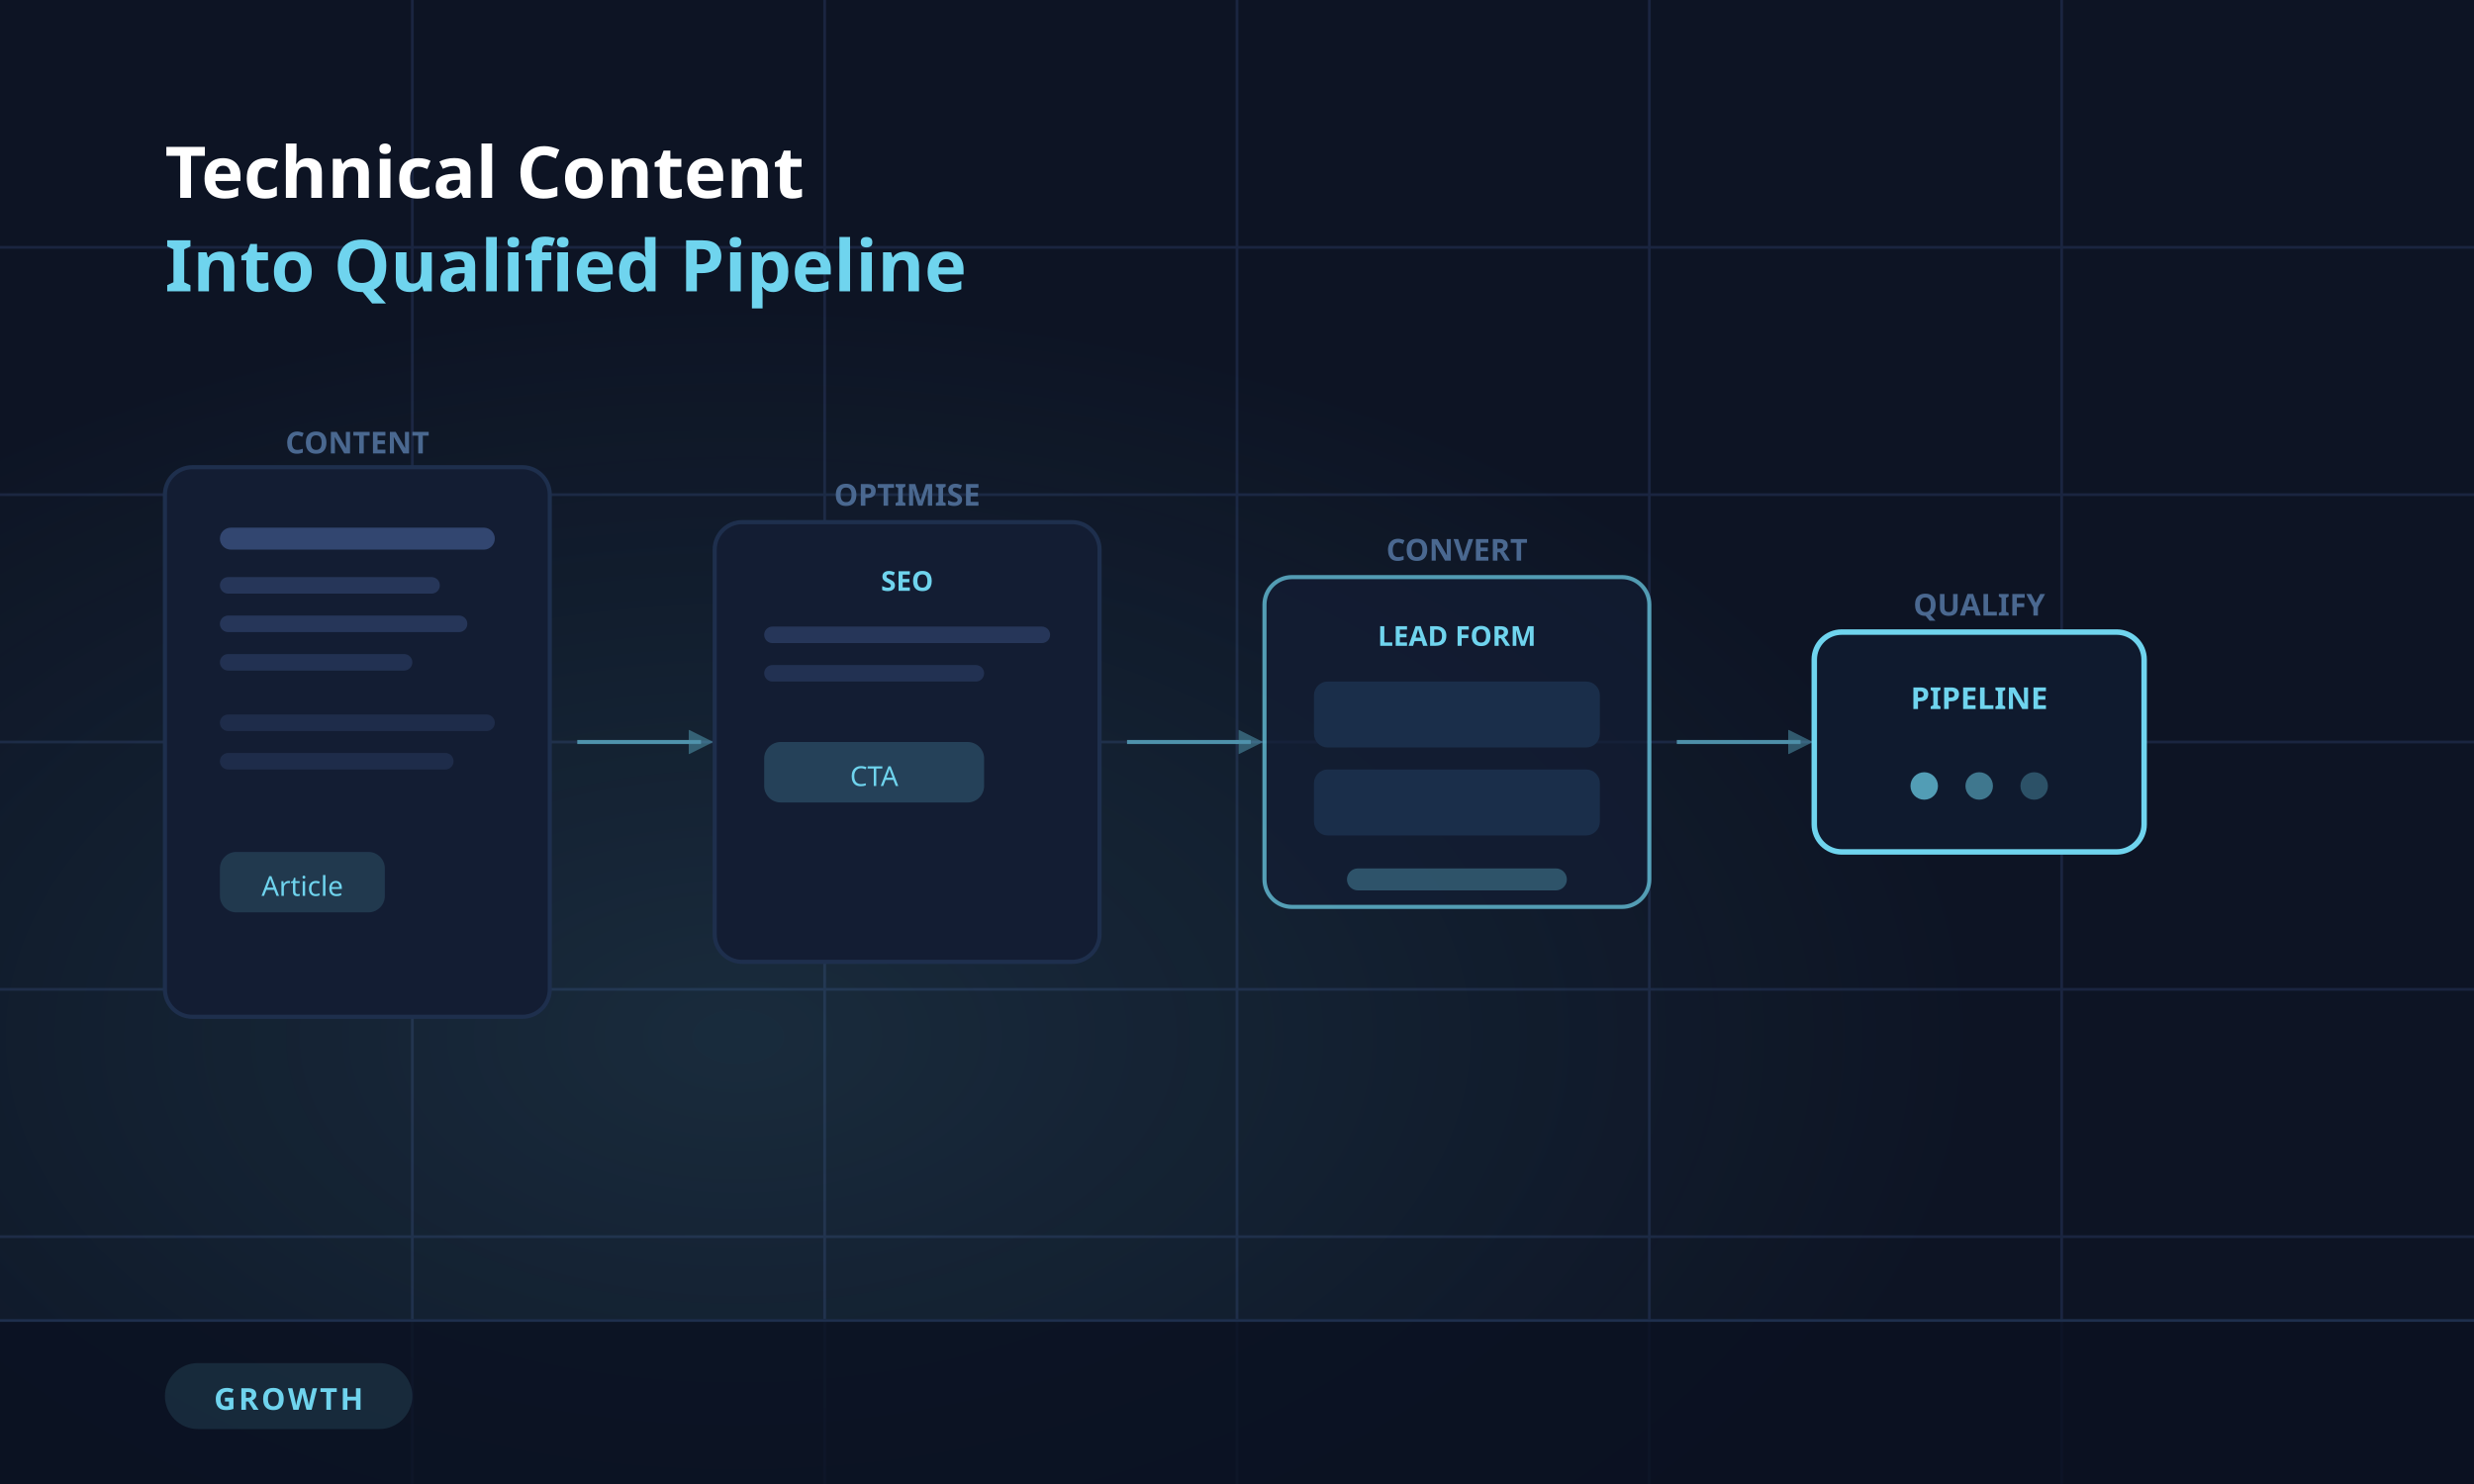
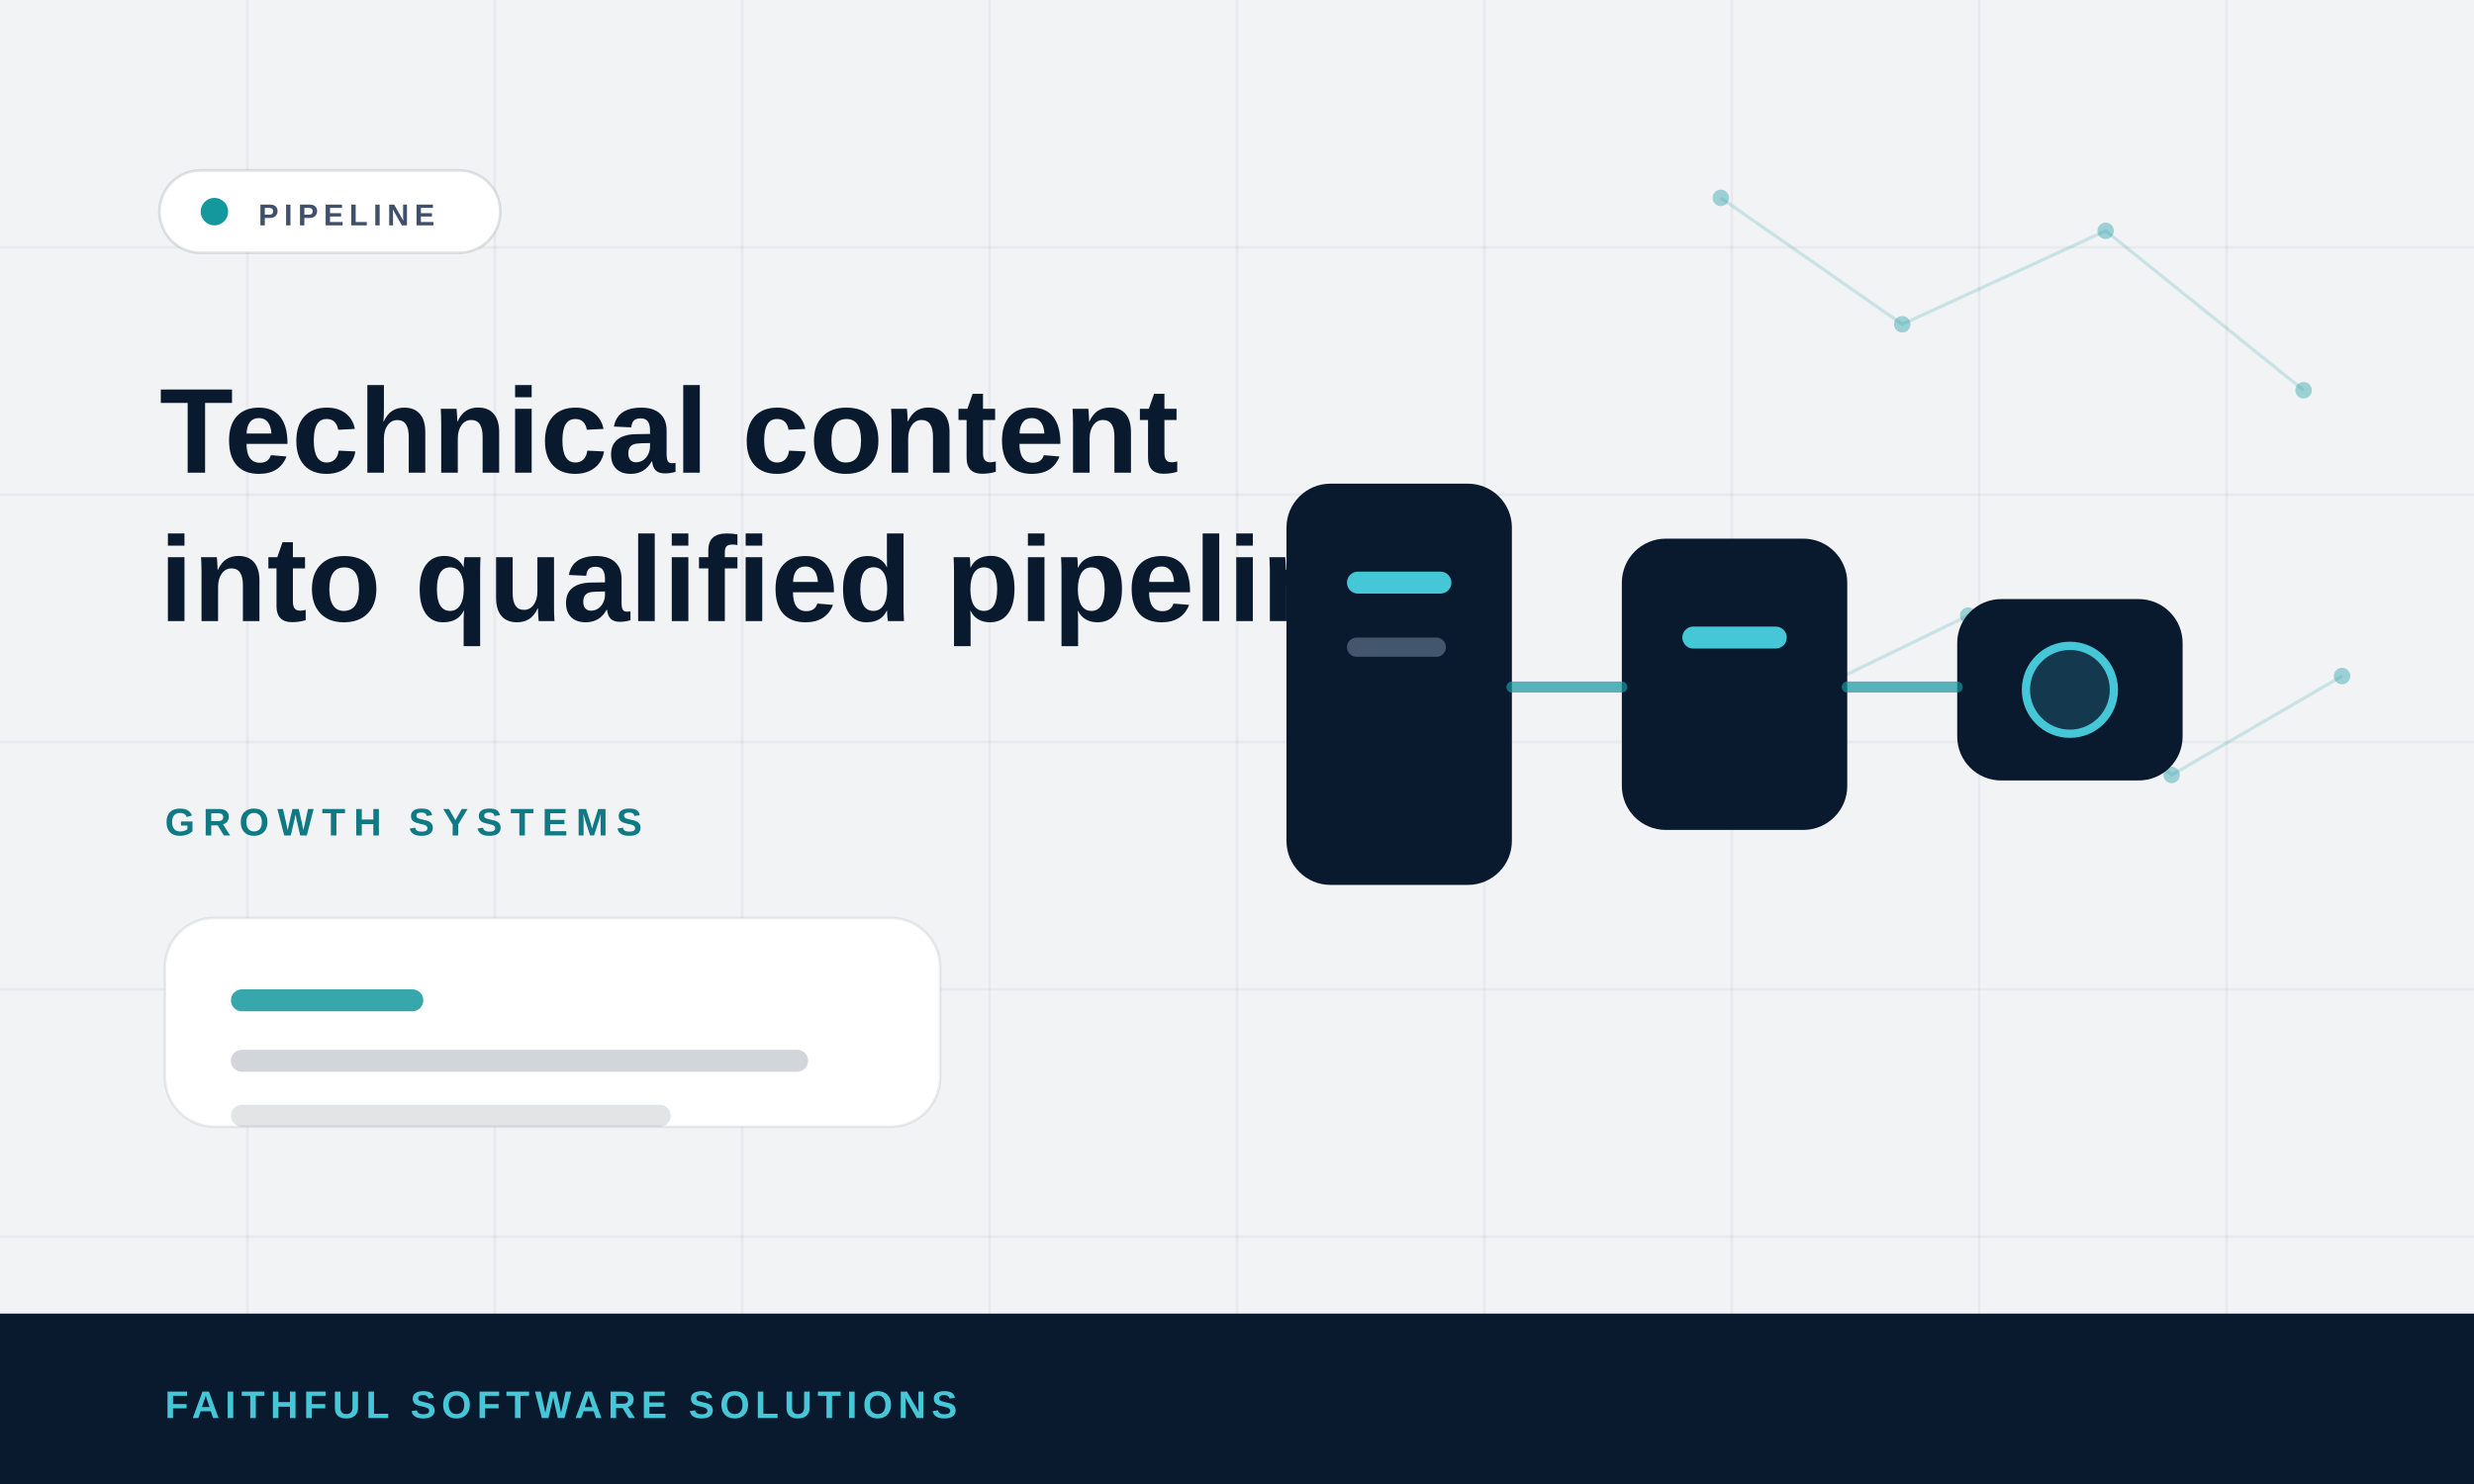
- <svg xmlns="http://www.w3.org/2000/svg" viewBox="0 0 900 540" fill="none">
-   <rect width="900" height="540" fill="#0d1424" />
-   <line x1="0" y1="90" x2="900" y2="90" stroke="#1a2540" stroke-width="1" />
-   <line x1="0" y1="180" x2="900" y2="180" stroke="#1a2540" stroke-width="1" />
-   <line x1="0" y1="270" x2="900" y2="270" stroke="#1a2540" stroke-width="1" />
-   <line x1="0" y1="360" x2="900" y2="360" stroke="#1a2540" stroke-width="1" />
-   <line x1="0" y1="450" x2="900" y2="450" stroke="#1a2540" stroke-width="1" />
-   <line x1="150" y1="0" x2="150" y2="540" stroke="#1a2540" stroke-width="1" />
-   <line x1="300" y1="0" x2="300" y2="540" stroke="#1a2540" stroke-width="1" />
-   <line x1="450" y1="0" x2="450" y2="540" stroke="#1a2540" stroke-width="1" />
-   <line x1="600" y1="0" x2="600" y2="540" stroke="#1a2540" stroke-width="1" />
-   <line x1="750" y1="0" x2="750" y2="540" stroke="#1a2540" stroke-width="1" />
-   <radialGradient id="glow2" cx="30%" cy="70%" r="50%">
-     <stop offset="0%" stop-color="#6fd4ee" stop-opacity="0.12" />
-     <stop offset="100%" stop-color="#6fd4ee" stop-opacity="0" />
-   </radialGradient>
-   <rect width="900" height="540" fill="url(#glow2)" />
-   <rect x="60" y="170" width="140" height="200" rx="10" fill="#131d33" stroke="#1e2f4d" stroke-width="1.5" />
-   <rect x="80" y="192" width="100" height="8" rx="4" fill="#3a5080" opacity="0.8" />
-   <rect x="80" y="210" width="80" height="6" rx="3" fill="#3a5080" opacity="0.5" />
-   <rect x="80" y="224" width="90" height="6" rx="3" fill="#3a5080" opacity="0.5" />
-   <rect x="80" y="238" width="70" height="6" rx="3" fill="#3a5080" opacity="0.4" />
-   <rect x="80" y="260" width="100" height="6" rx="3" fill="#3a5080" opacity="0.3" />
-   <rect x="80" y="274" width="85" height="6" rx="3" fill="#3a5080" opacity="0.3" />
-   <rect x="80" y="310" width="60" height="22" rx="6" fill="#6fd4ee" opacity="0.15" />
-   <text x="110" y="326" text-anchor="middle" font-family="sans-serif" font-size="10" fill="#6fd4ee">Article</text>
-   <text x="130" y="165" text-anchor="middle" font-family="sans-serif" font-size="11" fill="#4a6890" font-weight="bold">CONTENT</text>
-   <path d="M 210 270 L 255 270" stroke="#6fd4ee" stroke-width="1.5" marker-end="url(#arr)" opacity="0.6" />
-   <defs>
-     <marker id="arr" markerWidth="6" markerHeight="6" refX="3" refY="3" orient="auto">
-       <path d="M0,0 L0,6 L6,3 z" fill="#6fd4ee" opacity="0.6" />
-     </marker>
-   </defs>
-   <rect x="260" y="190" width="140" height="160" rx="10" fill="#131d33" stroke="#1e2f4d" stroke-width="1.5" />
-   <text x="330" y="215" text-anchor="middle" font-family="sans-serif" font-size="10" fill="#6fd4ee" font-weight="bold">SEO</text>
-   <rect x="278" y="228" width="104" height="6" rx="3" fill="#3a5080" opacity="0.5" />
-   <rect x="278" y="242" width="80" height="6" rx="3" fill="#3a5080" opacity="0.4" />
-   <rect x="278" y="270" width="80" height="22" rx="6" fill="#6fd4ee" opacity="0.2" />
-   <text x="318" y="286" text-anchor="middle" font-family="sans-serif" font-size="10" fill="#6fd4ee">CTA</text>
-   <text x="330" y="184" text-anchor="middle" font-family="sans-serif" font-size="11" fill="#4a6890" font-weight="bold">OPTIMISE</text>
-   <path d="M 410 270 L 455 270" stroke="#6fd4ee" stroke-width="1.5" marker-end="url(#arr)" opacity="0.6" />
-   <rect x="460" y="210" width="140" height="120" rx="10" fill="#131d33" stroke="#6fd4ee" stroke-width="1.5" opacity="0.7" />
-   <text x="530" y="235" text-anchor="middle" font-family="sans-serif" font-size="10" fill="#6fd4ee" font-weight="bold">LEAD FORM</text>
-   <rect x="478" y="248" width="104" height="24" rx="5" fill="#1a2e4a" />
-   <rect x="478" y="280" width="104" height="24" rx="5" fill="#1a2e4a" />
-   <rect x="490" y="316" width="80" height="8" rx="4" fill="#6fd4ee" opacity="0.3" />
-   <text x="530" y="204" text-anchor="middle" font-family="sans-serif" font-size="11" fill="#4a6890" font-weight="bold">CONVERT</text>
-   <path d="M 610 270 L 655 270" stroke="#6fd4ee" stroke-width="1.5" marker-end="url(#arr)" opacity="0.6" />
-   <rect x="660" y="230" width="120" height="80" rx="10" fill="#0f1a2e" stroke="#6fd4ee" stroke-width="2" />
-   <text x="720" y="258" text-anchor="middle" font-family="sans-serif" font-size="11" fill="#6fd4ee" font-weight="bold">PIPELINE</text>
-   <circle cx="700" cy="286" r="5" fill="#6fd4ee" opacity="0.7" />
-   <circle cx="720" cy="286" r="5" fill="#6fd4ee" opacity="0.5" />
-   <circle cx="740" cy="286" r="5" fill="#6fd4ee" opacity="0.3" />
-   <text x="720" y="224" text-anchor="middle" font-family="sans-serif" font-size="11" fill="#4a6890" font-weight="bold">QUALIFY</text>
-   <rect x="0" y="480" width="900" height="60" fill="#0a1020" opacity="0.8" />
-   <rect x="0" y="480" width="900" height="1" fill="#1e2f4d" />
-   <rect x="60" y="496" width="90" height="24" rx="12" fill="#6fd4ee" opacity="0.12" />
-   <text x="105" y="513" text-anchor="middle" font-family="sans-serif" font-size="11" fill="#6fd4ee" font-weight="bold" letter-spacing="1">GROWTH</text>
-   <text x="60" y="72" font-family="sans-serif" font-size="26" font-weight="800" fill="#ffffff">Technical Content</text>
-   <text x="60" y="106" font-family="sans-serif" font-size="26" font-weight="800" fill="#6fd4ee">Into Qualified Pipeline</text>
+ <svg xmlns="http://www.w3.org/2000/svg" viewBox="0 0 900 540" role="img" aria-labelledby="title desc">
+   <rect width="900" height="540" fill="#f2f3f5" />
+   <g stroke="#0a1a2e" stroke-opacity=".045" stroke-width="1">
+     <line x1="90" y1="0" x2="90" y2="540" />
+     <line x1="180" y1="0" x2="180" y2="540" />
+     <line x1="270" y1="0" x2="270" y2="540" />
+     <line x1="360" y1="0" x2="360" y2="540" />
+     <line x1="450" y1="0" x2="450" y2="540" />
+     <line x1="540" y1="0" x2="540" y2="540" />
+     <line x1="630" y1="0" x2="630" y2="540" />
+     <line x1="720" y1="0" x2="720" y2="540" />
+     <line x1="810" y1="0" x2="810" y2="540" />
+     <line x1="0" y1="90" x2="900" y2="90" />
+     <line x1="0" y1="180" x2="900" y2="180" />
+     <line x1="0" y1="270" x2="900" y2="270" />
+     <line x1="0" y1="360" x2="900" y2="360" />
+     <line x1="0" y1="450" x2="900" y2="450" />
+   </g>
+   <g fill="none" stroke="#14989e" stroke-opacity=".18" stroke-width="1.2">
+     <path d="M626 72 692 118 766 84 838 142" />
+     <path d="M650 256 716 224 790 282 852 246" />
+     <path d="M102 380 168 342 236 392 318 354" />
+   </g>
+   <g fill="#14989e" fill-opacity=".38">
+     <circle cx="626" cy="72" r="3" />
+     <circle cx="692" cy="118" r="3" />
+     <circle cx="766" cy="84" r="3" />
+     <circle cx="838" cy="142" r="3" />
+     <circle cx="650" cy="256" r="3" />
+     <circle cx="716" cy="224" r="3" />
+     <circle cx="790" cy="282" r="3" />
+     <circle cx="852" cy="246" r="3" />
+     <circle cx="102" cy="380" r="3" />
+     <circle cx="168" cy="342" r="3" />
+     <circle cx="236" cy="392" r="3" />
+     <circle cx="318" cy="354" r="3" />
+   </g>
+   <rect x="58" y="62" width="124" height="30" rx="15" fill="#ffffff" stroke="#0a1a2e" stroke-opacity=".12" />
+   <circle cx="78" cy="77" r="5" fill="#14989e" />
+   <text x="94" y="82" font-family="Arial, sans-serif" font-size="11" font-weight="700" letter-spacing="2" fill="#41506a">
+     PIPELINE
+   </text>
+   <text x="58" y="172" font-family="Arial, sans-serif" font-size="44" font-weight="800" fill="#0a1a2e">
+     Technical content
+   </text>
+   <text x="58" y="226" font-family="Arial, sans-serif" font-size="44" font-weight="800" fill="#0a1a2e">
+     into qualified pipeline
+   </text>
+   <text x="60" y="304" font-family="Arial, sans-serif" font-size="14" font-weight="700" letter-spacing="3" fill="#0f7a83">
+     GROWTH SYSTEMS
+   </text>
+   <rect x="60" y="334" width="282" height="76" rx="18" fill="#ffffff" stroke="#0a1a2e" stroke-opacity=".08" />
+   <rect x="84" y="360" width="70" height="8" rx="4" fill="#14989e" fill-opacity=".85" />
+   <rect x="84" y="382" width="210" height="8" rx="4" fill="#0a1a2e" fill-opacity=".18" />
+   <rect x="84" y="402" width="160" height="8" rx="4" fill="#0a1a2e" fill-opacity=".12" />
+   <g>
+     <rect x="468" y="176" width="82" height="146" rx="16" fill="#0a1a2e" />
+     <rect x="590" y="196" width="82" height="106" rx="16" fill="#0a1a2e" />
+     <rect x="712" y="218" width="82" height="66" rx="16" fill="#0a1a2e" />
+     <path d="M550 250 H590 M672 250 H712" stroke="#14989e" stroke-width="4" stroke-linecap="round" stroke-opacity=".7" />
+     <rect x="490" y="208" width="38" height="8" rx="4" fill="#46c7d8" />
+     <rect x="490" y="232" width="36" height="7" rx="3.5" fill="#8aa0b9" fill-opacity=".45" />
+     <rect x="612" y="228" width="38" height="8" rx="4" fill="#46c7d8" />
+     <circle cx="753" cy="251" r="16" fill="#46c7d8" fill-opacity=".18" stroke="#46c7d8" stroke-width="3" />
+   </g>
+   <rect x="0" y="478" width="900" height="62" fill="#0a1a2e" />
+   <text x="60" y="516" font-family="Arial, sans-serif" font-size="14" font-weight="700" letter-spacing="2" fill="#46c7d8">
+     FAITHFUL SOFTWARE SOLUTIONS
+   </text>
</svg>
